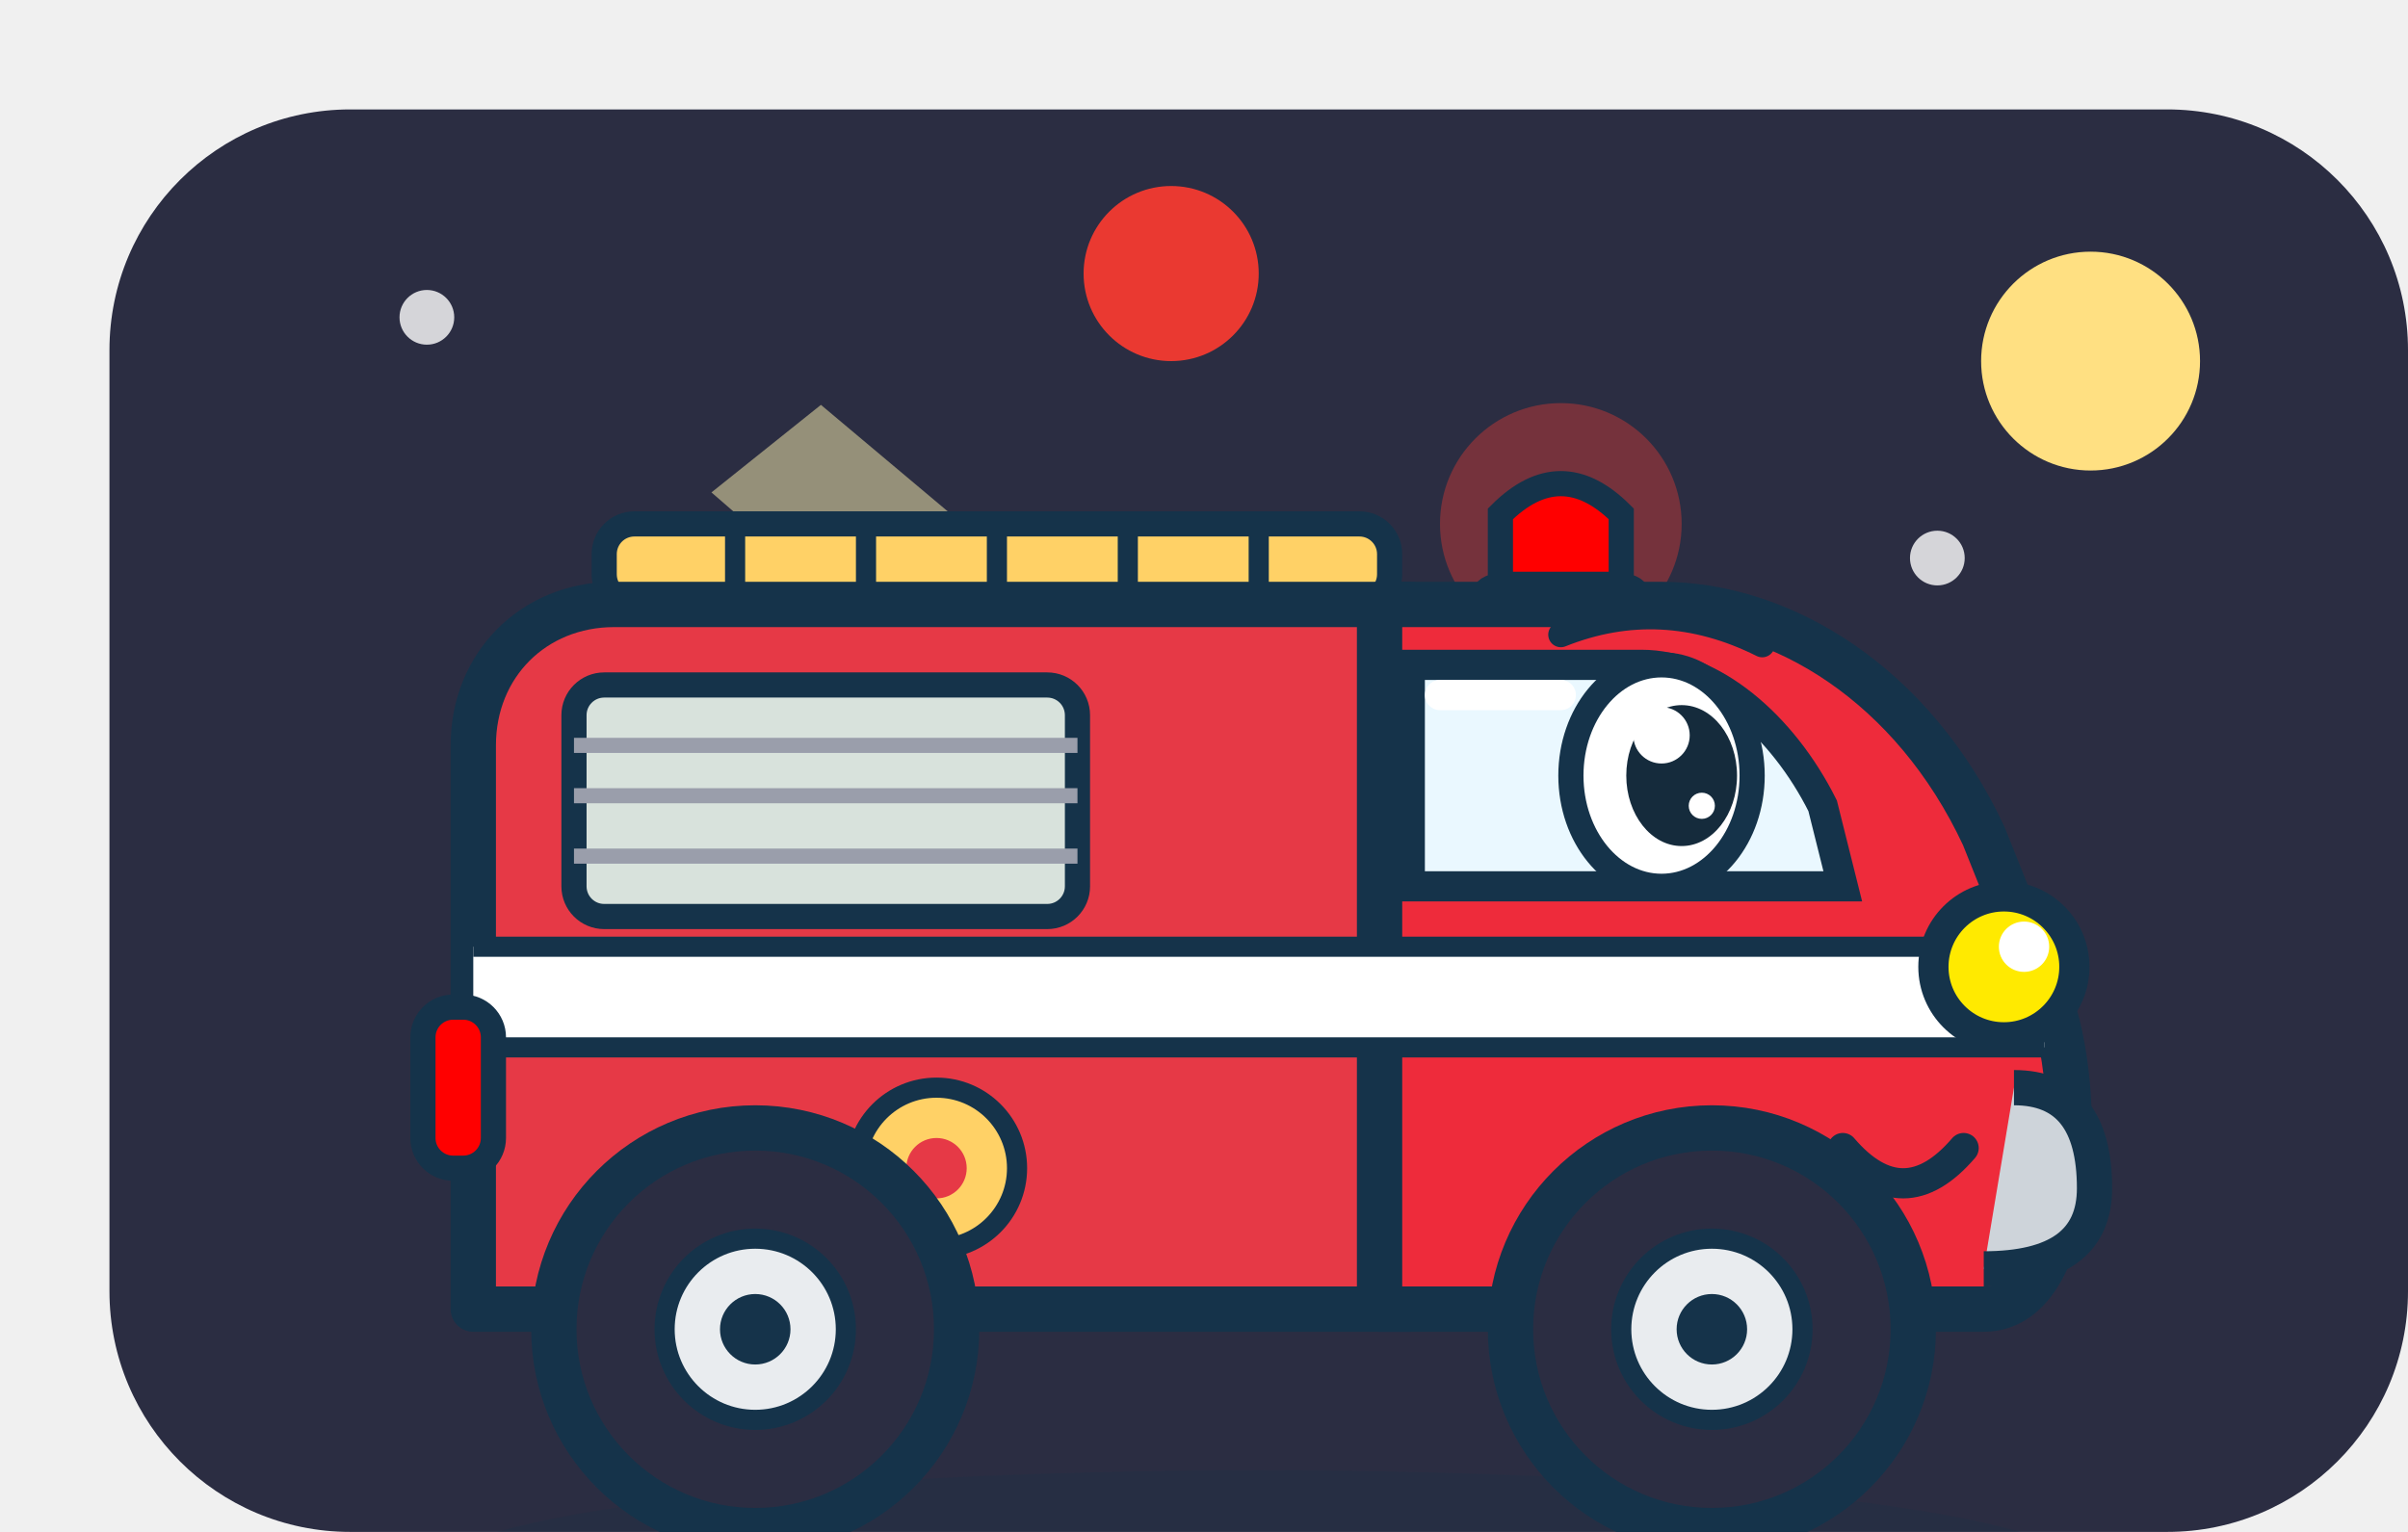
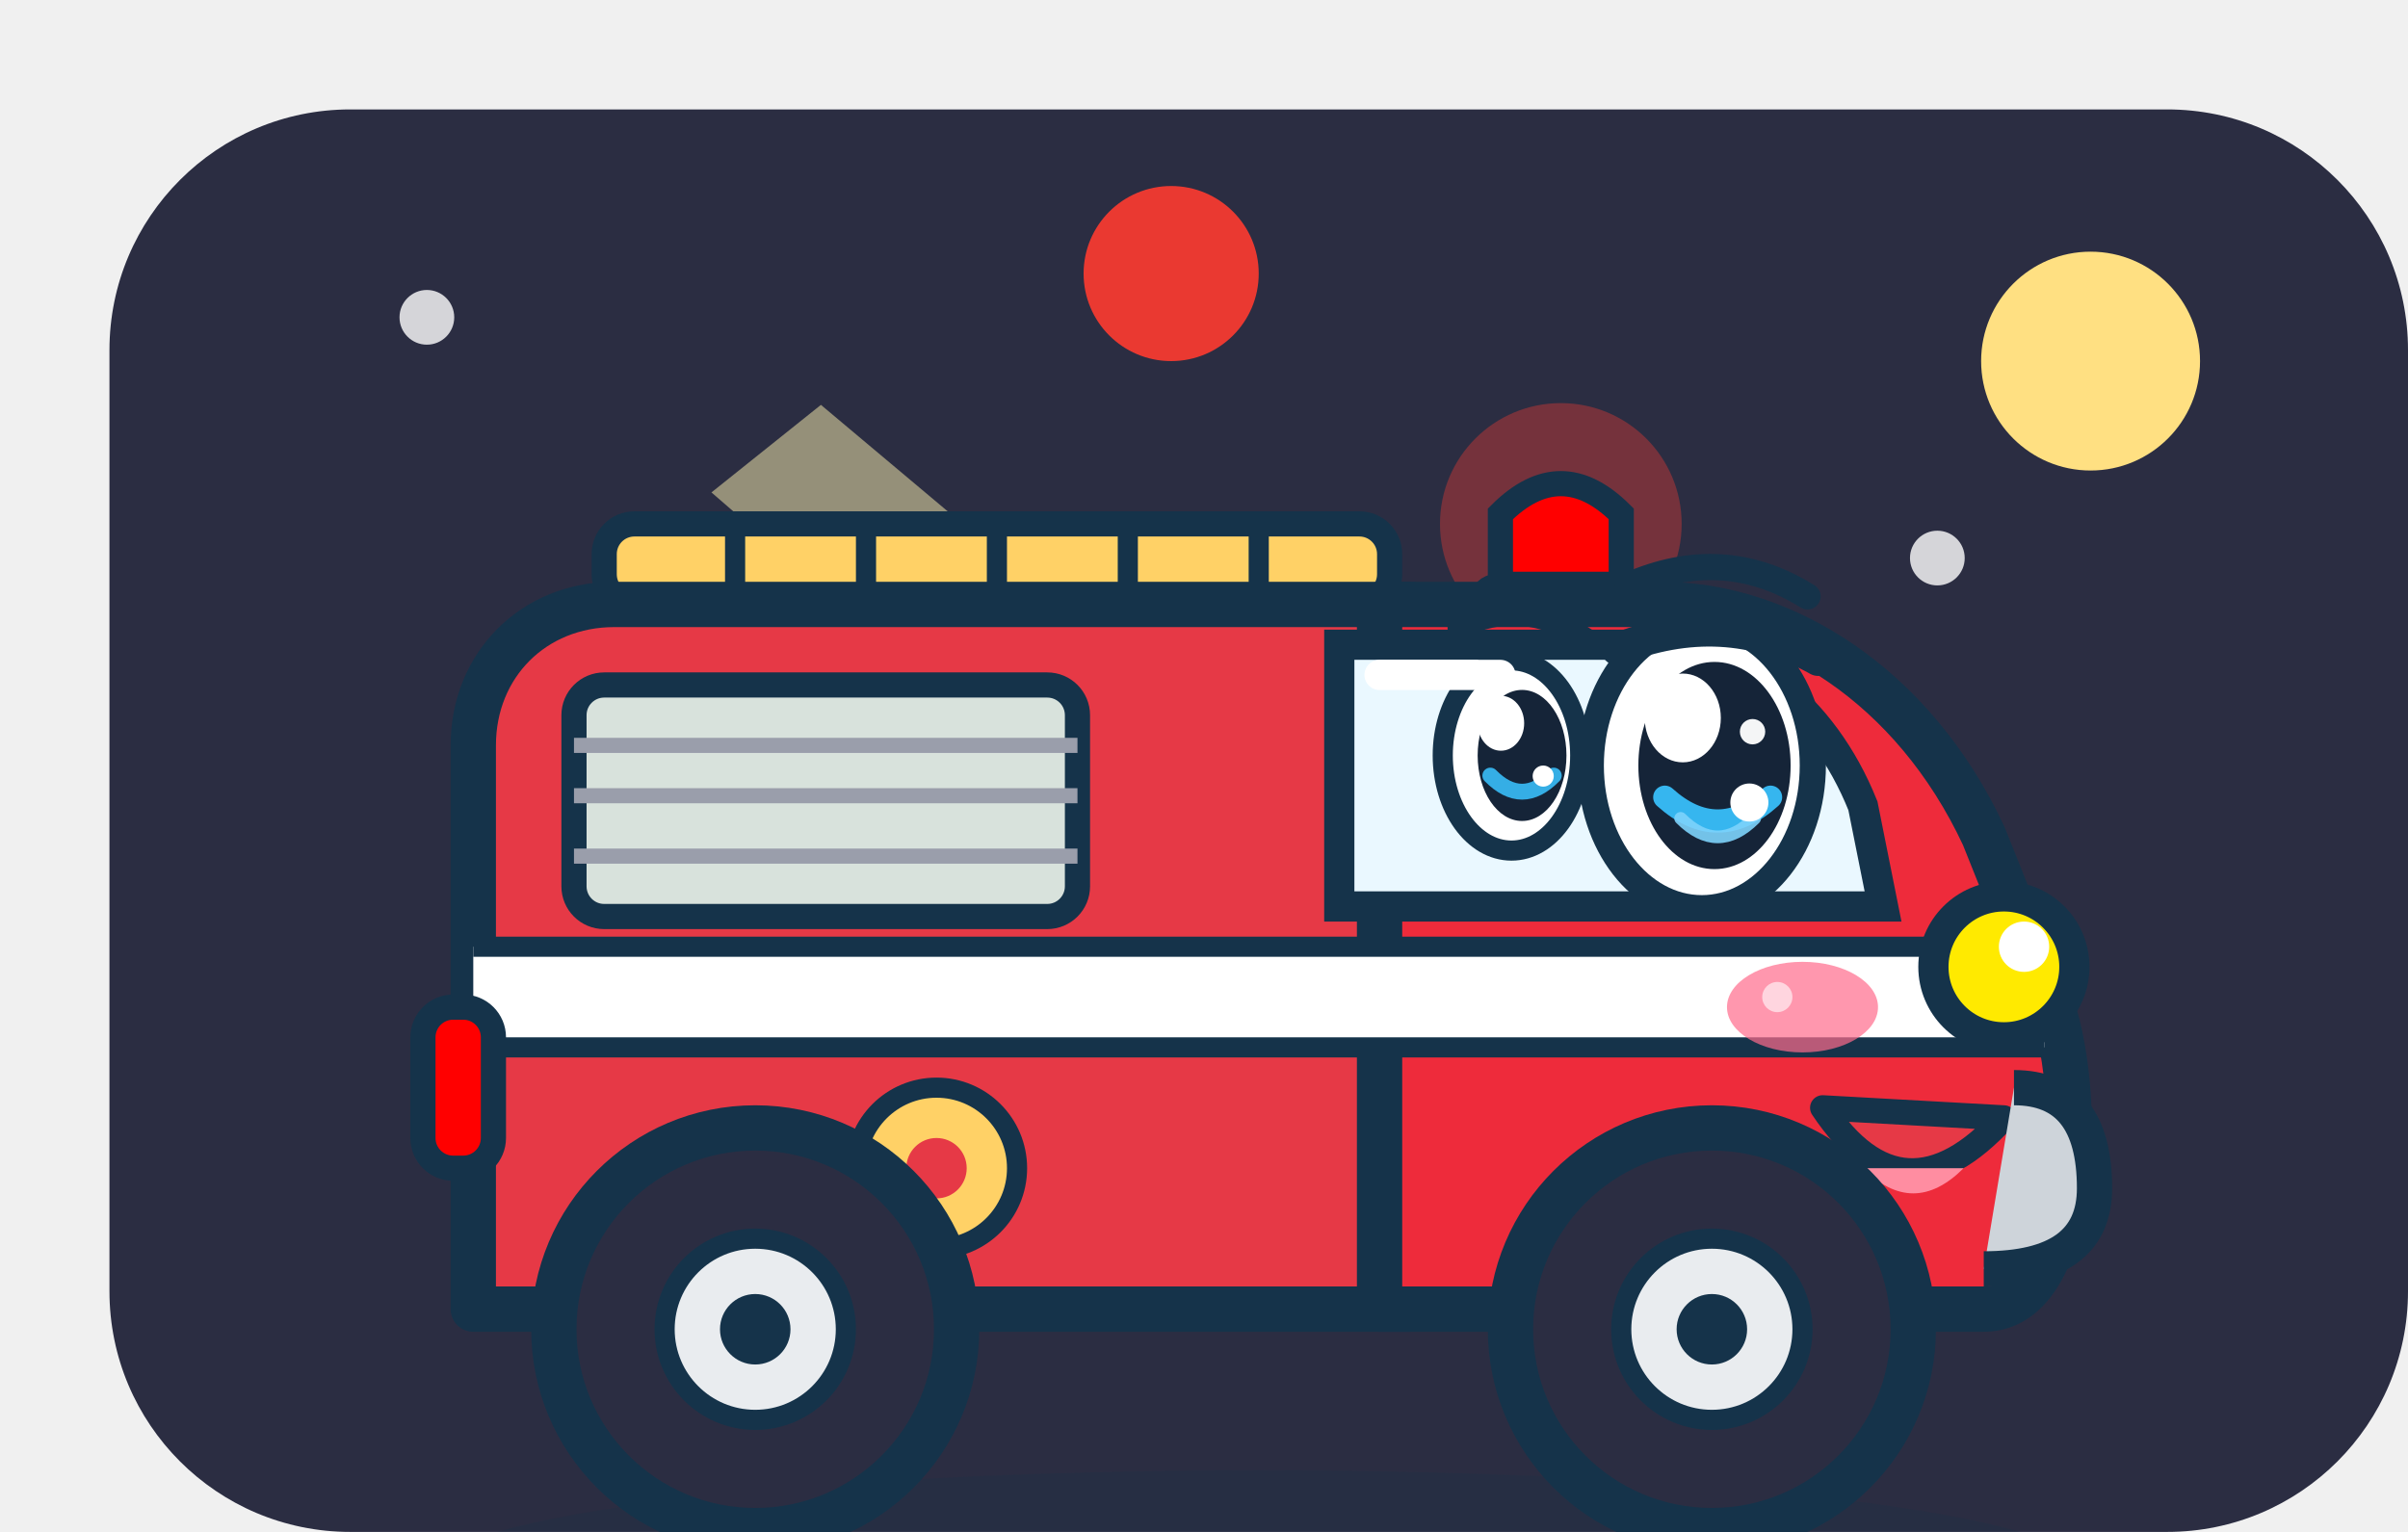
<svg xmlns="http://www.w3.org/2000/svg" viewBox="0 0 220 140" width="220" height="140">
  <g transform="translate(5, 5)">
    <rect x="5" y="5" width="210" height="130" rx="22" fill="#2B2D42" />
    <polygon points="120,92 60,40 70,32 120,74" fill="#FFF3B0" opacity="0.5" />
    <circle cx="186" cy="28" r="10" fill="#FFE082" />
    <circle cx="172" cy="46" r="2.5" fill="#FFFFFF" opacity="0.8" />
    <circle cx="34" cy="24" r="2.5" fill="#FFFFFF" opacity="0.8" />
    <circle cx="52" cy="46" r="2" fill="#FFFFFF" opacity="0.7" />
    <circle cx="102" cy="20" r="8" fill="#FF3B30" opacity="0.9" />
    <g transform="translate(18, 30) scale(0.92)">
      <ellipse cx="100" cy="118" rx="82" ry="10" fill="rgba(21, 51, 74, 0.2)" />
      <g transform="translate(0, 0)">
        <circle cx="130" cy="14" r="12" fill="#FF3B30" opacity="0.35" />
        <path d="M 124 20 L 124 13 Q 130 7 136 13 L 136 20 Z" fill="#FF0000" stroke="#15334A" stroke-width="2.5" />
        <rect x="122" y="20" width="16" height="5" rx="1.5" fill="#FFCC00" stroke="#15334A" stroke-width="2" />
        <rect x="35" y="14" width="78" height="8" rx="3" fill="#FFD166" stroke="#15334A" stroke-width="2.5" />
        <line x1="48" y1="14" x2="48" y2="22" stroke="#15334A" stroke-width="2" />
        <line x1="61" y1="14" x2="61" y2="22" stroke="#15334A" stroke-width="2" />
        <line x1="74" y1="14" x2="74" y2="22" stroke="#15334A" stroke-width="2" />
        <line x1="87" y1="14" x2="87" y2="22" stroke="#15334A" stroke-width="2" />
        <line x1="100" y1="14" x2="100" y2="22" stroke="#15334A" stroke-width="2" />
        <path d="M 22 36 C 22 28 28 22 36 22 L 115 22 L 115 92 L 22 92 Z" fill="#E63946" stroke="#15334A" stroke-width="4.5" stroke-linejoin="round" />
        <path d="M 112 22 L 140 22 C 152 22 165 30 172 45 L 178 60 C 182 68 182 92 172 92 L 112 92 Z" fill="#EE2B3B" stroke="#15334A" stroke-width="4.5" stroke-linejoin="round" />
        <path d="M 22 56 L 178 56 L 178 66 L 22 66 Z" fill="#FFFFFF" />
        <line x1="22" y1="56" x2="178" y2="56" stroke="#15334A" stroke-width="2" />
        <line x1="22" y1="66" x2="178" y2="66" stroke="#15334A" stroke-width="2" />
        <rect x="32" y="30" width="50" height="23" rx="3" fill="#D8E2DC" stroke="#15334A" stroke-width="2.5" />
        <line x1="32" y1="36" x2="82" y2="36" stroke="#9A9EAB" stroke-width="1.5" />
        <line x1="32" y1="41" x2="82" y2="41" stroke="#9A9EAB" stroke-width="1.5" />
        <line x1="32" y1="47" x2="82" y2="47" stroke="#9A9EAB" stroke-width="1.5" />
        <circle cx="68" cy="78" r="8" fill="#FFD166" stroke="#15334A" stroke-width="2" />
        <circle cx="68" cy="78" r="3" fill="#E63946" />
-         <path d="M 115 28 L 138 28 C 145 28 152 34 156 42 L 158 50 L 115 50 Z" fill="#EAF8FF" stroke="#15334A" stroke-width="3" />
-         <ellipse cx="140" cy="39" rx="9" ry="11" fill="#FFFFFF" stroke="#15334A" stroke-width="2.5" />
-         <ellipse cx="142" cy="39" rx="5.5" ry="7" fill="#152B3C" />
-         <circle cx="140" cy="35" r="2.8" fill="#FFFFFF" />
-         <circle cx="144" cy="42" r="1.3" fill="#FFFFFF" />
-         <path d="M 130 25 Q 140 21 150 26" fill="none" stroke="#15334A" stroke-width="2.5" stroke-linecap="round" />
-         <path d="M 118 31 L 130 31" stroke="#FFFFFF" stroke-width="3" stroke-linecap="round" />
+         <path d="M 108 26 L 140 26 C 148 26 156 32 160 42 L 162 52 L 108 52 Z" fill="#EAF8FF" stroke="#15334A" stroke-width="3" />
+         <ellipse cx="125.1" cy="37" rx="6.825" ry="9.45" fill="#FFFFFF" stroke="#15334A" stroke-width="2" />
+         <ellipse cx="126.15" cy="37" rx="4.41" ry="6.51" fill="#152438" />
+         <path d="M 123 39 Q 126.15 42.2 129.3 39" fill="none" stroke="#38BDF8" stroke-width="1.575" stroke-linecap="round" opacity="0.9" />
+         <ellipse cx="124.05" cy="33.8" rx="2.31" ry="2.73" fill="#FFFFFF" />
+         <circle cx="128.25" cy="39.05" r="1.05" fill="#FFFFFF" />
+         <path d="M 119.85 24.35 Q 126.15 21.2 132.45 25.4" fill="none" stroke="#15334A" stroke-width="2.2" stroke-linecap="round" />
+         <ellipse cx="144" cy="38" rx="11.025" ry="14.175" fill="#FFFFFF" stroke="#15334A" stroke-width="2.6" />
+         <ellipse cx="145.26" cy="38" rx="7.56" ry="10.29" fill="#152438" />
+         <path d="M 140.325 41.15 Q 145.575 45.875 150.825 41.15" fill="none" stroke="#38BDF8" stroke-width="2.31" stroke-linecap="round" opacity="0.95" />
+         <path d="M 141.9 43.25 Q 145.575 46.925 149.25 43.25" fill="none" stroke="#7DD3FC" stroke-width="1.26" stroke-linecap="round" opacity="0.9" />
+         <ellipse cx="142.11" cy="33.275" rx="3.78" ry="4.41" fill="#FFFFFF" />
+         <circle cx="148.725" cy="41.675" r="1.89" fill="#FFFFFF" />
+         <circle cx="149.04" cy="34.64" r="1.26" fill="#FFFFFF" opacity="0.95" />
+         <path d="M 135.6 26.45 Q 146.1 22.25 155.55 27.5" fill="none" stroke="#15334A" stroke-width="3.2" stroke-linecap="round" />
+         <path d="M 136.65 20.15 Q 146.1 15.95 154.5 21.2" fill="none" stroke="#15334A" stroke-width="2.6" stroke-linecap="round" />
+         <ellipse cx="154" cy="62" rx="7.5" ry="4.5" fill="#FF6B8B" opacity="0.7" />
+         <circle cx="151.5" cy="61" r="1.5" fill="#FFFFFF" opacity="0.6" />
+         <path d="M 156 72 Q 164 84 174 73 Z" fill="#E63946" stroke="#15334A" stroke-width="2.5" stroke-linejoin="round" />
+         <path d="M 160 78 Q 165 83 170 78 Z" fill="#FF8DA1" />
+         <path d="M 112 29 L 124 29" stroke="#FFFFFF" stroke-width="3" stroke-linecap="round" />
        <path d="M 175 70 Q 183 70 183 80 Q 183 88 172 88" fill="#CED4DA" stroke="#15334A" stroke-width="3.5" stroke-linejoin="round" />
-         <path d="M 158 76 Q 164 83 170 76" fill="none" stroke="#15334A" stroke-width="3" stroke-linecap="round" />
        <circle cx="174" cy="58" r="7" fill="#FFEA00" stroke="#15334A" stroke-width="3" />
        <circle cx="176" cy="56" r="2.5" fill="#FFFFFF" />
        <rect x="17" y="62" width="7" height="16" rx="3" fill="#FF0000" stroke="#15334A" stroke-width="2.5" />
        <circle cx="50" cy="94" r="20" fill="#2B2D42" stroke="#15334A" stroke-width="4.5" />
        <circle cx="50" cy="94" r="9" fill="#E9ECEF" stroke="#15334A" stroke-width="2" />
        <circle cx="50" cy="94" r="3.5" fill="#15334A" />
        <circle cx="145" cy="94" r="20" fill="#2B2D42" stroke="#15334A" stroke-width="4.5" />
        <circle cx="145" cy="94" r="9" fill="#E9ECEF" stroke="#15334A" stroke-width="2" />
        <circle cx="145" cy="94" r="3.5" fill="#15334A" />
      </g>
    </g>
  </g>
</svg>
